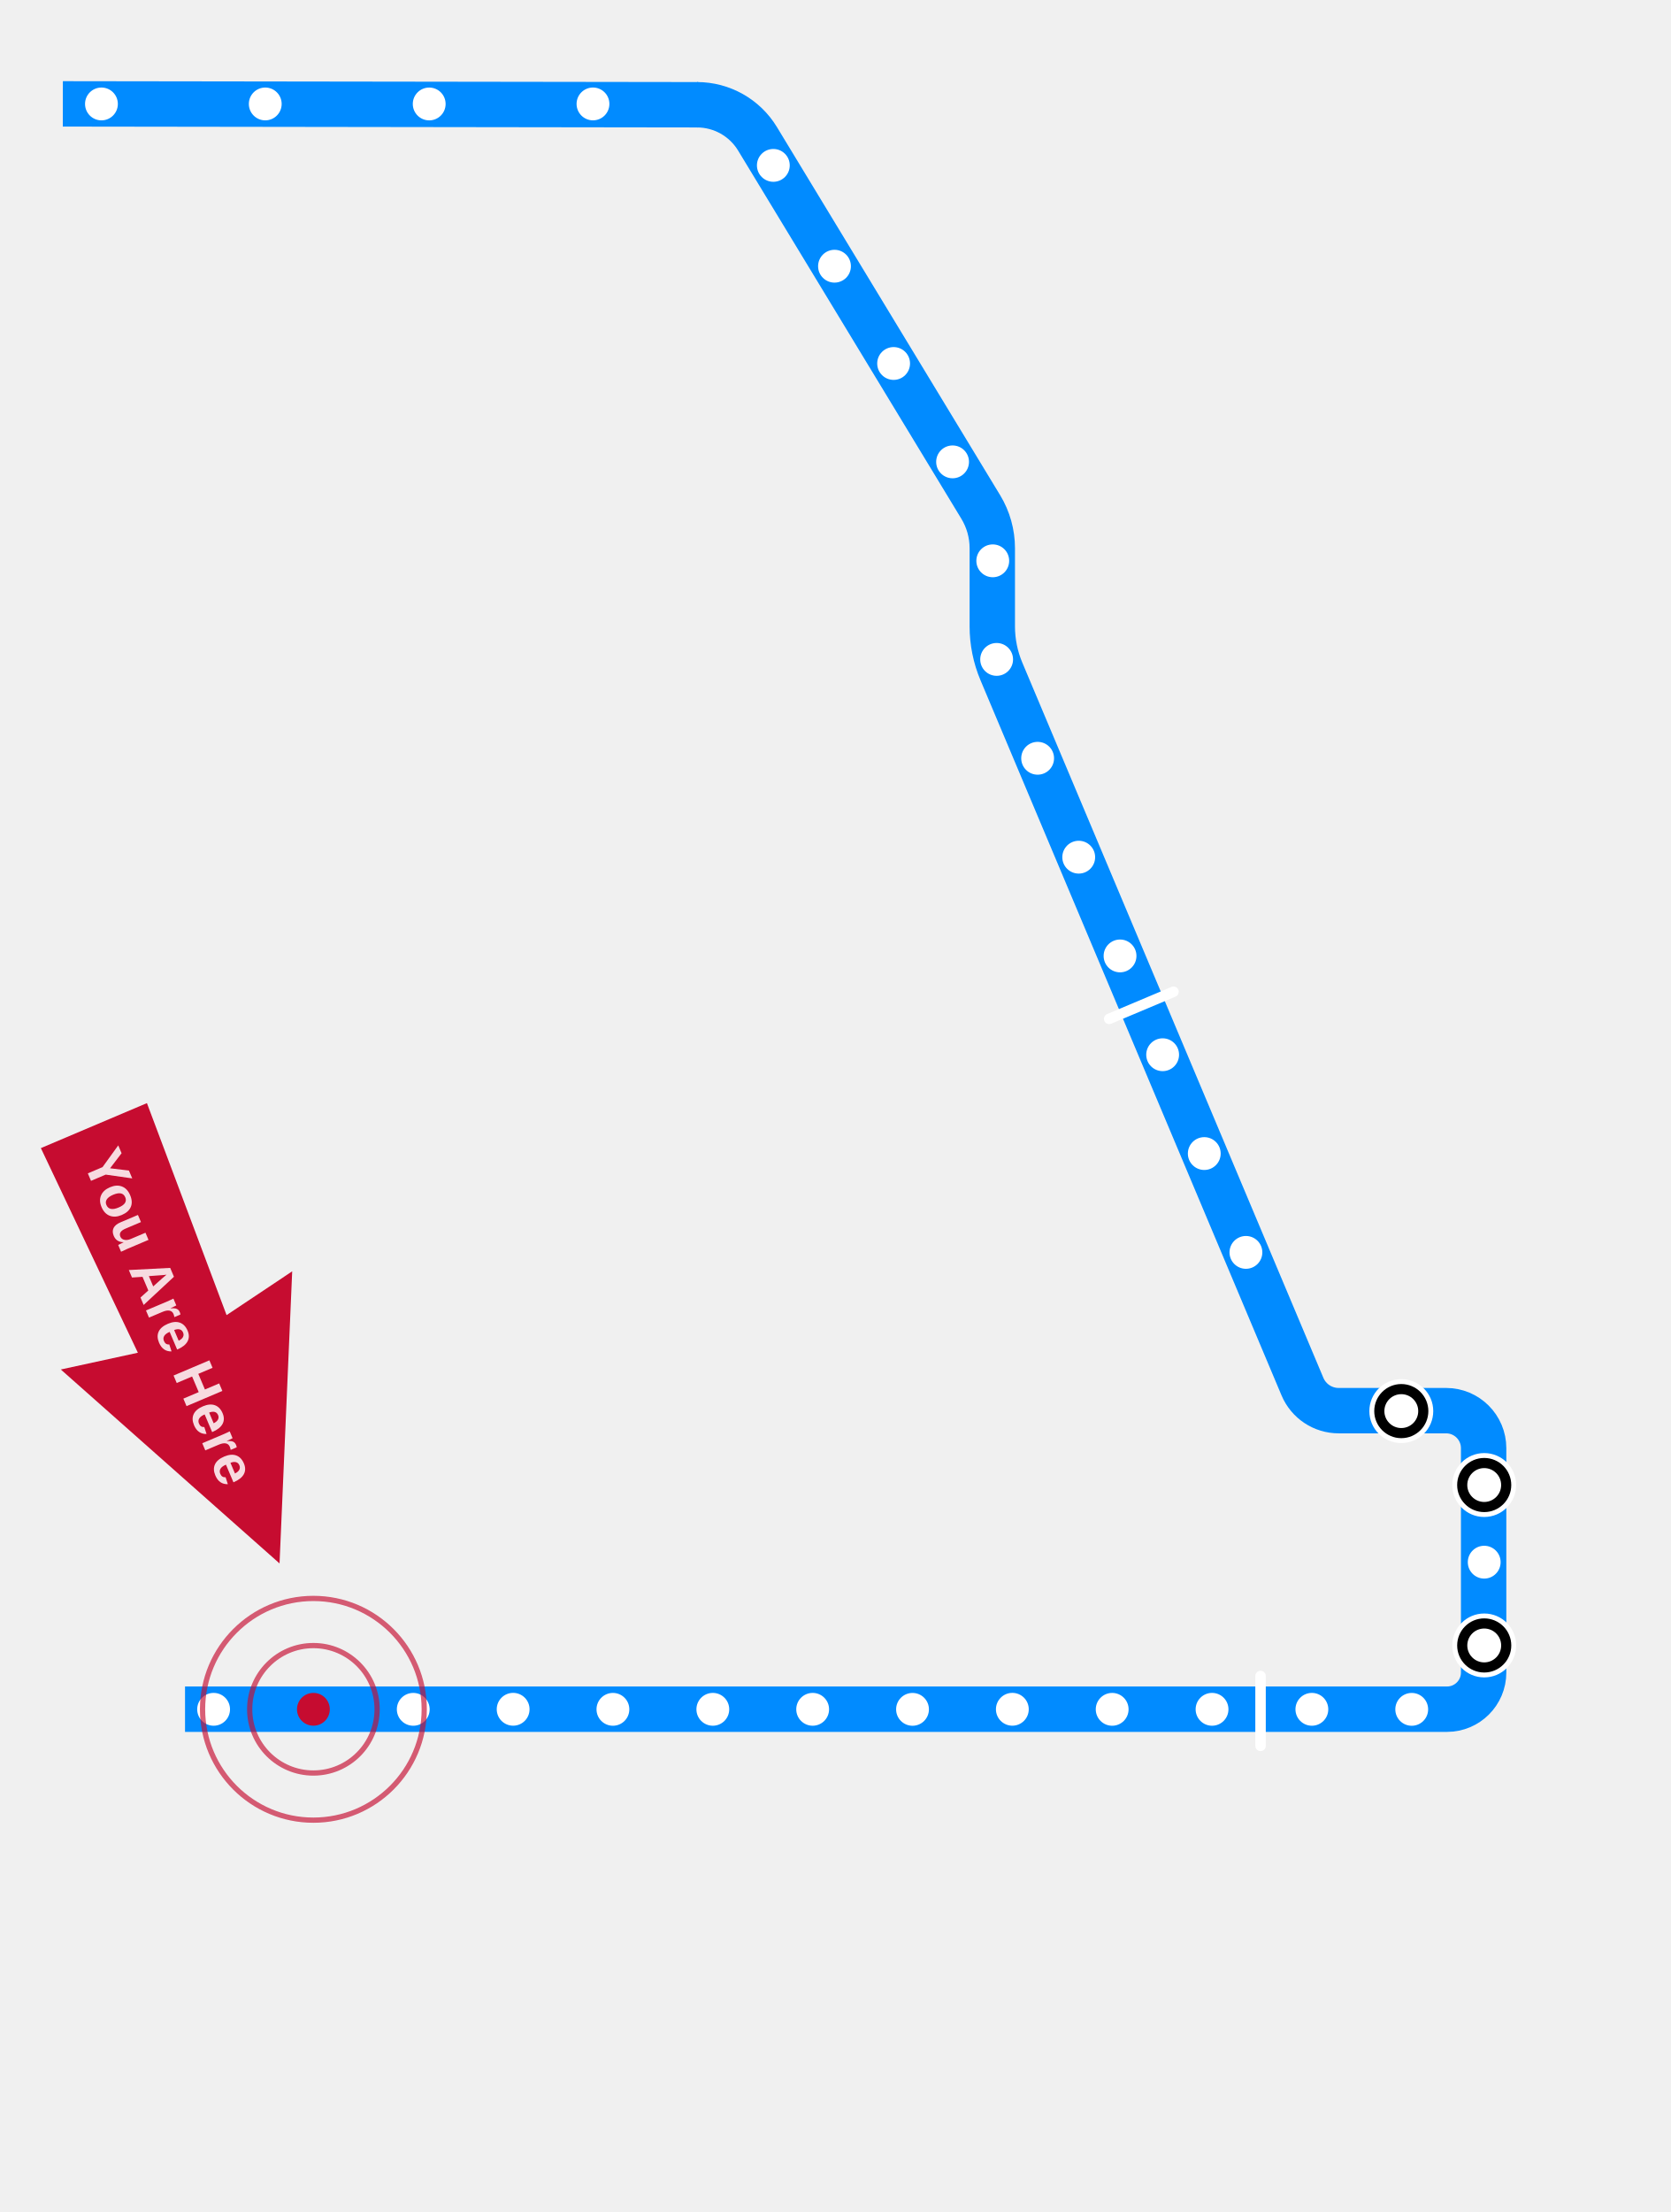
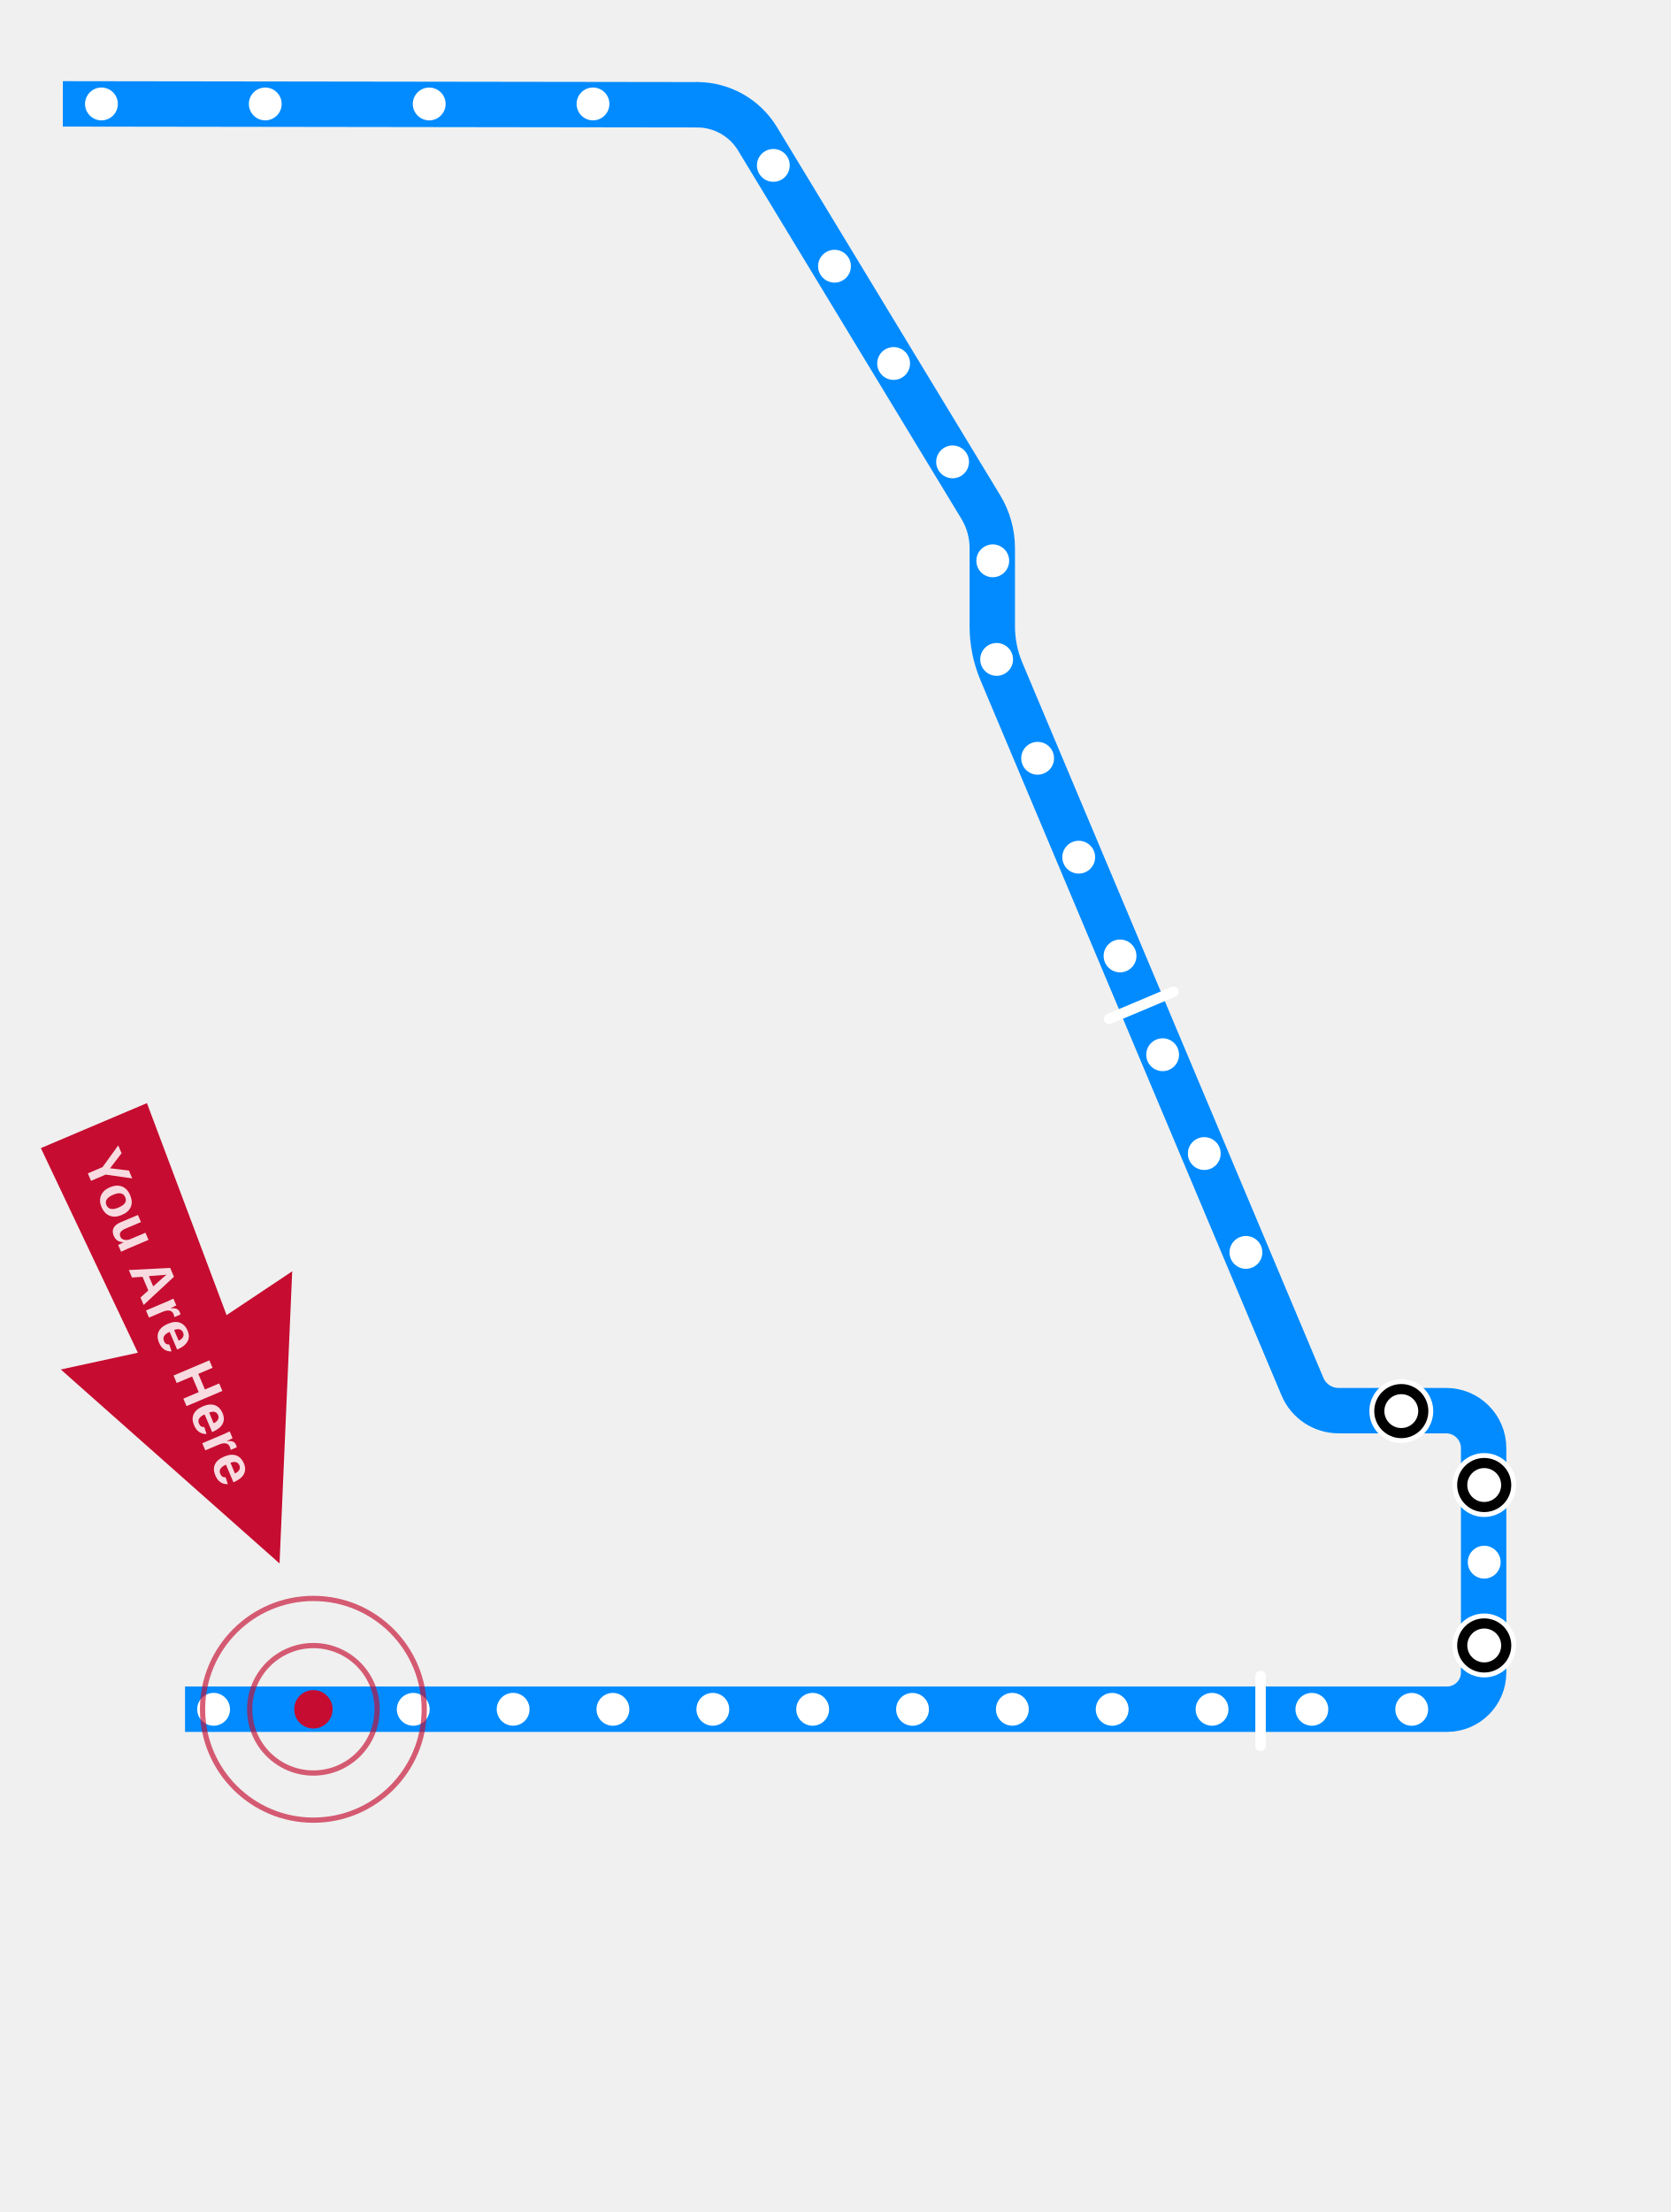
<svg xmlns="http://www.w3.org/2000/svg" width="957" height="1267" viewBox="0 0 957 1267">
  <path id="Path" fill="#000000" stroke="#018bff" stroke-width="26" d="M 36 59.5 L 400 60.002" />
  <path id="path1" fill="none" stroke="#018bff" stroke-width="26" d="M 400 60 L 399.36 60 C 413.518 60 426.649 67.394 433.99 79.5 L 561.9 290.41 C 566.217 297.525 568.5 305.688 568.5 314.01 L 568.5 358.75 C 568.499 367.615 570.27 376.39 573.71 384.56 L 746.2 794.23 C 749.713 802.575 757.886 808.001 766.94 808 L 828.5 808 C 840.374 808 850 817.626 850 829.5 L 850 958 C 850 969.598 840.598 979 829 979 L 106 979" />
  <path id="path2" fill="#ffffff" stroke="none" d="M 67.52 59.54 C 67.52 64.731 63.311 68.94 58.12 68.94 C 52.929 68.94 48.72 64.731 48.72 59.54 C 48.72 54.349 52.929 50.14 58.12 50.14 C 63.311 50.14 67.52 54.349 67.52 59.54 Z" />
  <path id="path3" fill="#ffffff" stroke="none" d="M 161.37 59.54 C 161.37 64.731 157.161 68.94 151.97 68.94 C 146.779 68.94 142.57 64.731 142.57 59.54 C 142.57 54.349 146.779 50.14 151.97 50.14 C 157.161 50.14 161.37 54.349 161.37 59.54 Z" />
  <path id="path4" fill="#ffffff" stroke="none" d="M 255.3 59.55 C 255.3 64.741 251.091 68.95 245.9 68.95 C 240.709 68.95 236.5 64.741 236.5 59.55 C 236.5 54.359 240.709 50.15 245.9 50.15 C 251.091 50.15 255.3 54.359 255.3 59.55 Z" />
  <path id="path5" fill="#ffffff" stroke="none" d="M 349.13 59.53 C 349.13 64.721 344.921 68.93 339.73 68.93 C 334.539 68.93 330.33 64.721 330.33 59.53 C 330.33 54.339 334.539 50.13 339.73 50.13 C 344.921 50.13 349.13 54.339 349.13 59.53 Z" />
  <path id="path6" fill="#ffffff" stroke="none" d="M 452.46 94.73 C 452.46 99.922 448.251 104.13 443.06 104.13 C 437.869 104.13 433.66 99.922 433.66 94.73 C 433.66 89.539 437.869 85.33 443.06 85.33 C 448.251 85.33 452.46 89.539 452.46 94.73 Z" />
  <path id="path7" fill="#ffffff" stroke="none" d="M 487.5 152.48 C 487.5 157.672 483.291 161.88 478.1 161.88 C 472.909 161.88 468.7 157.672 468.7 152.48 C 468.7 147.289 472.909 143.08 478.1 143.08 C 483.291 143.08 487.5 147.289 487.5 152.48 Z" />
  <path id="path8" fill="#ffffff" stroke="none" d="M 521.37 208.2 C 521.37 213.391 517.161 217.6 511.97 217.6 C 506.779 217.6 502.57 213.391 502.57 208.2 C 502.57 203.009 506.779 198.8 511.97 198.8 C 517.161 198.8 521.37 203.009 521.37 208.2 Z" />
  <path id="path9" fill="#ffffff" stroke="none" d="M 555.15 264.55 C 555.15 269.741 550.941 273.95 545.75 273.95 C 540.559 273.95 536.35 269.741 536.35 264.55 C 536.35 259.359 540.559 255.15 545.75 255.15 C 550.941 255.15 555.15 259.359 555.15 264.55 Z" />
  <path id="path10" fill="#ffffff" stroke="none" d="M 578.17 321.23 C 578.17 326.422 573.961 330.63 568.77 330.63 C 563.579 330.63 559.37 326.422 559.37 321.23 C 559.37 316.039 563.579 311.83 568.77 311.83 C 573.961 311.83 578.17 316.039 578.17 321.23 Z" />
  <path id="path11" fill="#ffffff" stroke="none" d="M 580.39 377.7 C 580.39 382.891 576.181 387.1 570.99 387.1 C 565.799 387.1 561.59 382.891 561.59 377.7 C 561.59 372.509 565.799 368.3 570.99 368.3 C 576.181 368.3 580.39 372.509 580.39 377.7 Z" />
  <path id="path12" fill="#ffffff" stroke="none" d="M 603.88 434.33 C 603.88 439.521 599.671 443.73 594.48 443.73 C 589.289 443.73 585.08 439.521 585.08 434.33 C 585.08 429.139 589.289 424.93 594.48 424.93 C 599.671 424.93 603.88 429.139 603.88 434.33 Z" />
  <path id="path13" fill="#ffffff" stroke="none" d="M 627.42 490.98 C 627.42 496.172 623.211 500.38 618.02 500.38 C 612.829 500.38 608.62 496.172 608.62 490.98 C 608.62 485.789 612.829 481.58 618.02 481.58 C 623.211 481.58 627.42 485.789 627.42 490.98 Z" />
  <path id="path14" fill="#ffffff" stroke="none" d="M 651.09 547.54 C 651.09 552.732 646.881 556.94 641.69 556.94 C 636.499 556.94 632.29 552.732 632.29 547.54 C 632.29 542.349 636.499 538.14 641.69 538.14 C 646.881 538.14 651.09 542.349 651.09 547.54 Z" />
  <path id="path15" fill="#ffffff" stroke="none" d="M 675.5 604.13 C 675.5 609.321 671.292 613.53 666.1 613.53 C 660.909 613.53 656.7 609.321 656.7 604.13 C 656.7 598.939 660.909 594.73 666.1 594.73 C 671.292 594.73 675.5 598.939 675.5 604.13 Z" />
  <path id="path16" fill="#ffffff" stroke="none" d="M 699.35 660.74 C 699.35 665.931 695.141 670.14 689.95 670.14 C 684.759 670.14 680.55 665.931 680.55 660.74 C 680.55 655.549 684.759 651.34 689.95 651.34 C 695.141 651.34 699.35 655.549 699.35 660.74 Z" />
  <path id="path17" fill="#ffffff" stroke="none" d="M 723.21 717.35 C 723.21 722.542 719.001 726.75 713.81 726.75 C 708.619 726.75 704.41 722.542 704.41 717.35 C 704.41 712.159 708.619 707.95 713.81 707.95 C 719.001 707.95 723.21 712.159 723.21 717.35 Z" />
  <path id="path18" fill="#ffffff" stroke="none" d="M 859.73 894.79 C 859.73 899.982 855.521 904.19 850.33 904.19 C 845.139 904.19 840.93 899.982 840.93 894.79 C 840.93 889.599 845.139 885.39 850.33 885.39 C 855.521 885.39 859.73 889.599 859.73 894.79 Z" />
  <path id="path19" fill="#ffffff" stroke="none" d="M 131.78 979.07 C 131.78 984.261 127.571 988.47 122.38 988.47 C 117.189 988.47 112.98 984.261 112.98 979.07 C 112.98 973.879 117.189 969.67 122.38 969.67 C 127.571 969.67 131.78 973.879 131.78 979.07 Z" />
  <path id="path20" fill="#c60c30" stroke="none" d="M 188.95 979.06 C 188.95 984.251 184.741 988.46 179.55 988.46 C 174.359 988.46 170.15 984.251 170.15 979.06 C 170.15 973.869 174.359 969.66 179.55 969.66 C 184.741 969.66 188.95 973.869 188.95 979.06 Z" />
  <path id="path21" fill="#ffffff" stroke="none" d="M 246.16 979.08 C 246.16 984.271 241.951 988.48 236.76 988.48 C 231.569 988.48 227.36 984.271 227.36 979.08 C 227.36 973.889 231.569 969.68 236.76 969.68 C 241.951 969.68 246.16 973.889 246.16 979.08 Z" />
  <path id="path22" fill="#ffffff" stroke="none" d="M 303.39 979.05 C 303.39 984.241 299.181 988.45 293.99 988.45 C 288.799 988.45 284.59 984.241 284.59 979.05 C 284.59 973.859 288.799 969.65 293.99 969.65 C 299.181 969.65 303.39 973.859 303.39 979.05 Z" />
  <path id="path23" fill="#ffffff" stroke="none" d="M 360.55 979.08 C 360.55 984.271 356.341 988.48 351.15 988.48 C 345.959 988.48 341.75 984.271 341.75 979.08 C 341.75 973.889 345.959 969.68 351.15 969.68 C 356.341 969.68 360.55 973.889 360.55 979.08 Z" />
  <path id="path24" fill="#ffffff" stroke="none" d="M 417.79 979.07 C 417.79 984.261 413.581 988.47 408.39 988.47 C 403.199 988.47 398.99 984.261 398.99 979.07 C 398.99 973.879 403.199 969.67 408.39 969.67 C 413.581 969.67 417.79 973.879 417.79 979.07 Z" />
  <path id="path25" fill="#ffffff" stroke="none" d="M 474.99 979.07 C 474.99 984.261 470.781 988.47 465.59 988.47 C 460.399 988.47 456.19 984.261 456.19 979.07 C 456.19 973.879 460.399 969.67 465.59 969.67 C 470.781 969.67 474.99 973.879 474.99 979.07 Z" />
  <path id="path26" fill="#ffffff" stroke="none" d="M 532.2 979.09 C 532.2 984.281 527.991 988.49 522.8 988.49 C 517.609 988.49 513.4 984.281 513.4 979.09 C 513.4 973.898 517.609 969.69 522.8 969.69 C 527.991 969.69 532.2 973.898 532.2 979.09 Z" />
  <path id="path27" fill="#ffffff" stroke="none" d="M 589.39 979.05 C 589.39 984.241 585.181 988.45 579.99 988.45 C 574.799 988.45 570.59 984.241 570.59 979.05 C 570.59 973.859 574.799 969.65 579.99 969.65 C 585.181 969.65 589.39 973.859 589.39 979.05 Z" />
  <path id="path28" fill="#ffffff" stroke="none" d="M 646.58 979.08 C 646.58 984.271 642.371 988.48 637.18 988.48 C 631.989 988.48 627.78 984.271 627.78 979.08 C 627.78 973.889 631.989 969.68 637.18 969.68 C 642.371 969.68 646.58 973.889 646.58 979.08 Z" />
  <path id="path29" fill="#ffffff" stroke="none" d="M 703.8 979.07 C 703.8 984.261 699.591 988.47 694.4 988.47 C 689.208 988.47 685 984.261 685 979.07 C 685 973.879 689.208 969.67 694.4 969.67 C 699.591 969.67 703.8 973.879 703.8 979.07 Z" />
  <path id="path30" fill="#ffffff" stroke="none" d="M 760.99 979.07 C 760.99 984.261 756.781 988.47 751.59 988.47 C 746.398 988.47 742.19 984.261 742.19 979.07 C 742.19 973.879 746.398 969.67 751.59 969.67 C 756.781 969.67 760.99 973.879 760.99 979.07 Z" />
  <path id="path31" fill="#ffffff" stroke="none" d="M 818.2 979.09 C 818.2 984.281 813.991 988.49 808.8 988.49 C 803.609 988.49 799.4 984.281 799.4 979.09 C 799.4 973.898 803.609 969.69 808.8 969.69 C 813.991 969.69 818.2 973.898 818.2 979.09 Z" />
  <clipPath id="clipPath1">
    <path d="M 780 786 L 826 786 L 826 832 L 780 832 Z" />
  </clipPath>
  <path id="path32" fill="#ffffff" stroke="none" clip-path="url(#clipPath1)" d="M 821.13 808.26 C 821.13 818.367 812.937 826.56 802.83 826.56 C 792.723 826.56 784.53 818.367 784.53 808.26 C 784.53 798.153 792.723 789.96 802.83 789.96 C 812.937 789.96 821.13 798.153 821.13 808.26 Z" />
  <path id="path33" fill="#ffffff" stroke="none" d="M 868.63 850.6 C 868.63 860.707 860.437 868.9 850.33 868.9 C 840.223 868.9 832.03 860.707 832.03 850.6 C 832.03 840.493 840.223 832.3 850.33 832.3 C 860.437 832.3 868.63 840.493 868.63 850.6 Z" />
  <path id="path34" fill="#ffffff" stroke="none" d="M 868.64 942.49 C 868.64 952.597 860.447 960.79 850.34 960.79 C 840.233 960.79 832.04 952.597 832.04 942.49 C 832.04 932.383 840.233 924.19 850.34 924.19 C 860.447 924.19 868.64 932.383 868.64 942.49 Z" />
  <path id="path35" fill="#000000" stroke="none" d="M 818.33 808.26 C 818.33 816.82 811.39 823.76 802.83 823.76 C 794.27 823.76 787.33 816.82 787.33 808.26 C 787.33 799.7 794.27 792.76 802.83 792.76 C 811.39 792.76 818.33 799.7 818.33 808.26 Z" />
  <path id="path36" fill="#000000" stroke="none" d="M 865.83 850.6 C 865.83 859.16 858.89 866.1 850.33 866.1 C 841.77 866.1 834.83 859.16 834.83 850.6 C 834.83 842.04 841.77 835.1 850.33 835.1 C 858.89 835.1 865.83 842.04 865.83 850.6 Z" />
  <path id="path37" fill="#000000" stroke="none" d="M 865.84 942.49 C 865.84 951.05 858.9 957.99 850.34 957.99 C 841.78 957.99 834.84 951.05 834.84 942.49 C 834.84 933.93 841.78 926.99 850.34 926.99 C 858.9 926.99 865.84 933.93 865.84 942.49 Z" />
  <path id="path38" fill="#ffffff" stroke="none" d="M 812.53 808.26 C 812.53 813.617 808.187 817.96 802.83 817.96 C 797.473 817.96 793.13 813.617 793.13 808.26 C 793.13 802.903 797.473 798.56 802.83 798.56 C 808.187 798.56 812.53 802.903 812.53 808.26 Z" />
  <path id="path39" fill="#ffffff" stroke="none" d="M 860.03 850.6 C 860.03 855.957 855.687 860.3 850.33 860.3 C 844.973 860.3 840.63 855.957 840.63 850.6 C 840.63 845.243 844.973 840.9 850.33 840.9 C 855.687 840.9 860.03 845.243 860.03 850.6 Z" />
  <path id="path40" fill="#ffffff" stroke="none" d="M 860.04 942.49 C 860.04 947.847 855.697 952.19 850.34 952.19 C 844.983 952.19 840.64 947.847 840.64 942.49 C 840.64 937.133 844.983 932.79 850.34 932.79 C 855.697 932.79 860.04 937.133 860.04 942.49 Z" />
  <path id="divider-damen-division" fill="#000000" stroke="#ffffff" stroke-width="6" stroke-linecap="round" d="M 635.46 583.6 L 672.33 568.07" />
  <path id="divider-uic-clinton" fill="#000000" stroke="#ffffff" stroke-width="6" stroke-linecap="round" d="M 722.19 960 L 722.19 1000" />
  <circle cx="179.55" cy="979.06" r="36.5" fill="none" stroke="#c60c30" stroke-width="3" opacity="0.66" />
  <circle cx="179.55" cy="979.06" r="63.5" fill="none" stroke="#c60c30" stroke-width="3" opacity="0.66" />
+   <circle id="coverage-dot" cx="179.55" cy="979.06" r="11" fill="#c60c30" stroke="none" />
  <g id="you-are-here" transform="translate(57.17,-0.01) rotate(-8,122.38,979.07)">
    <g id="Group">
      <path id="path43" fill="#c60c30" stroke="none" d="M 12.502 639.025 L 51.223 762.823 L 6.161 766.187 L 114.801 893.634 L 145.265 728.96 L 104.546 748.553 L 76.258 621.963 Z" />
      <g id="g1">
        <text id="You-Are-Here" opacity="0.85" transform="matrix(0.258521 0.966006 -0.966006 0.258521 775.9927 482.0297)" xml:space="preserve" x="-30.4" y="759" font-family="Arial" font-size="32.4" font-weight="700" fill="#ffffff" letter-spacing="0.312">You Are Here</text>
      </g>
    </g>
  </g>
</svg>
